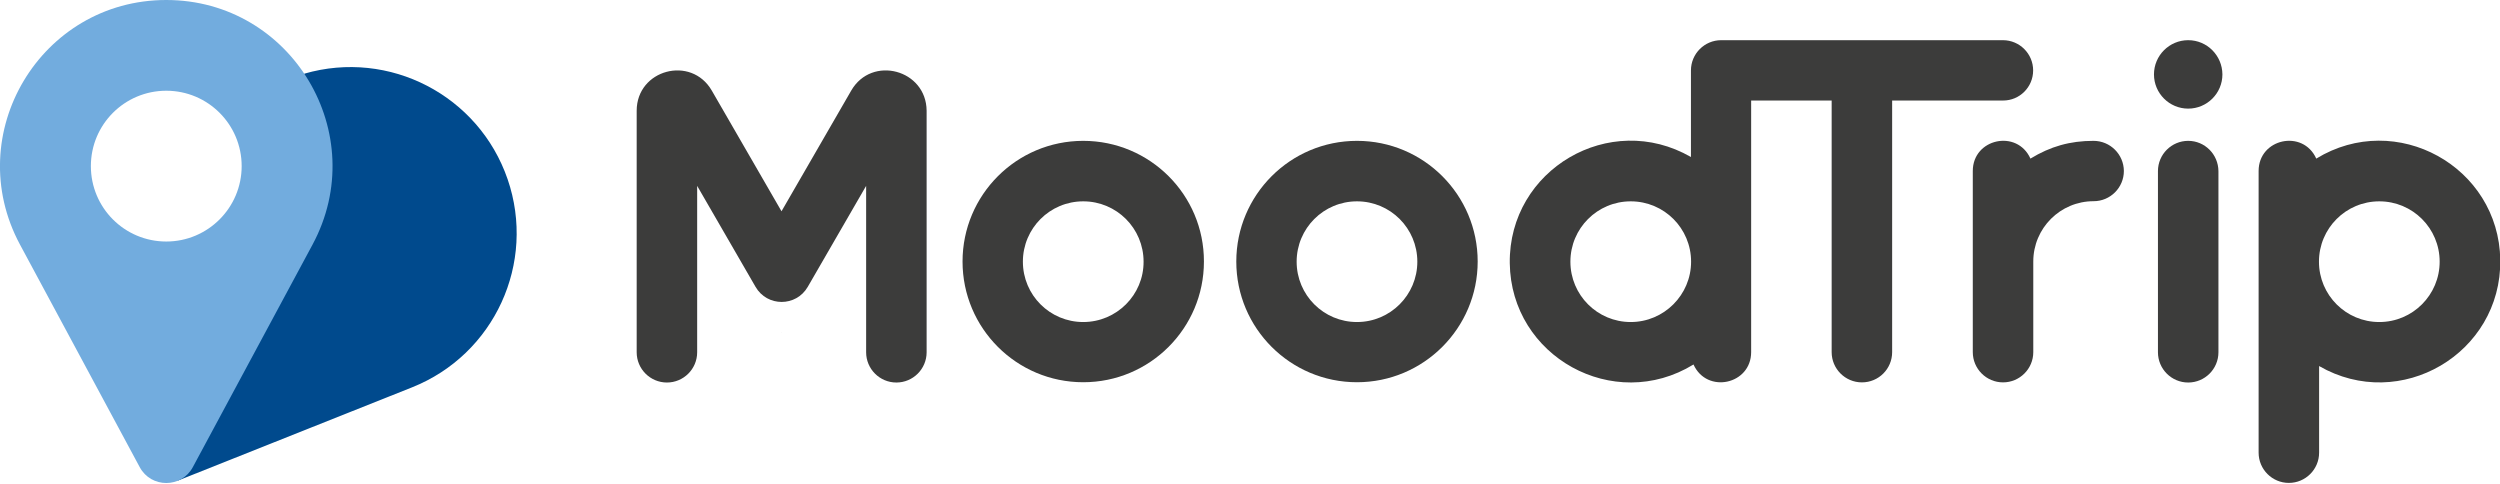
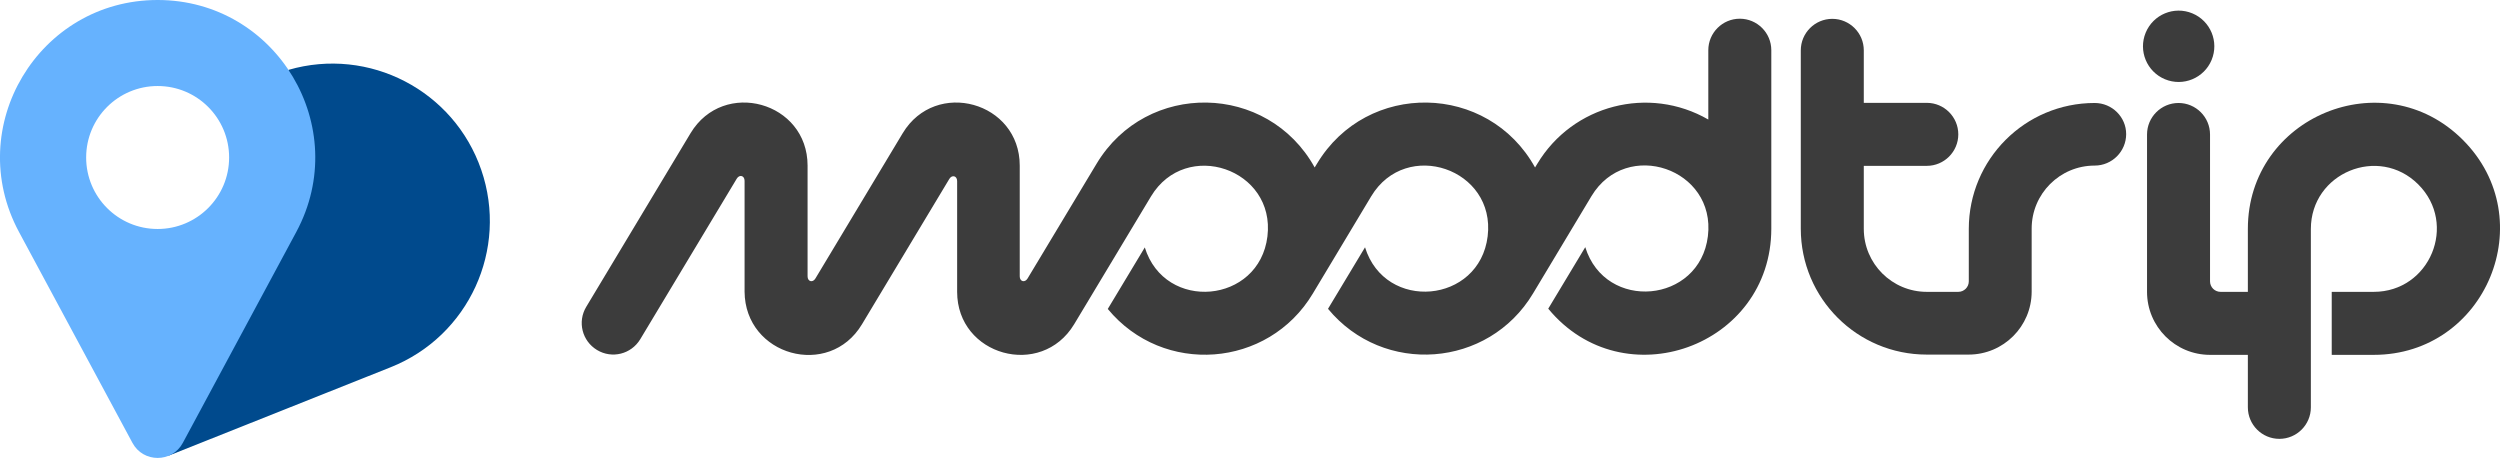
- <svg xmlns="http://www.w3.org/2000/svg" version="1.1" id="Layer_1" x="0px" y="0px" viewBox="0 0 176.07 34.02" style="enable-background:new 0 0 176.07 34.02;" xml:space="preserve">
+ <svg xmlns="http://www.w3.org/2000/svg" version="1.1" id="Layer_1" x="0px" y="0px" viewBox="0 0 185.71 34.02" style="enable-background:new 0 0 185.71 34.02;" xml:space="preserve">
  <style type="text/css">
	.st0{fill:#004A8D;}
- 	.st1{fill:#72ACDE;}
- 	.st2{fill:#3C3C3B;}
+ 	.st1{fill:#66B2FE;}
+ 	.st2{fill:#3C3C3C;}
</style>
  <g>
    <g>
      <path class="st0" d="M12.5,33.86c5.51-2.19,11.02-4.39,16.52-6.58c5.8-2.31,8.76-8.76,6.73-14.66c-2.03-5.9-8.33-9.17-14.32-7.43    C18.45,14.75,15.47,24.31,12.5,33.86z" />
      <path class="st1" d="M11.71,0C2.86,0-2.78,9.44,1.41,17.23c2.81,5.22,5.62,10.44,8.43,15.67c0.8,1.49,2.94,1.49,3.74,0    c2.81-5.22,5.62-10.44,8.43-15.67C26.2,9.44,20.55,0,11.71,0z M11.71,17.01c-2.94,0-5.31-2.38-5.31-5.31    c0-2.94,2.38-5.31,5.31-5.31c2.94,0,5.31,2.38,5.31,5.31C17.02,14.63,14.64,17.01,11.71,17.01z" />
    </g>
    <g>
-       <path class="st2" d="M154.11,9.92c-1.17,0-2.13,0.95-2.13,2.13c0,4.25,0,8.5,0,12.76c0,1.17,0.95,2.13,2.13,2.13    c1.17,0,2.13-0.95,2.13-2.13c0-4.25,0-8.5,0-12.76C156.23,10.87,155.28,9.92,154.11,9.92z" />
-       <path class="st2" d="M147.44,9.92c-1.65,0-3.03,0.39-4.44,1.25c-0.94-2.09-4.06-1.41-4.06,0.87c0,4.25,0,8.5,0,12.76    c0,1.17,0.95,2.13,2.13,2.13c1.17,0,2.13-0.95,2.13-2.13c0-2.13,0-4.25,0-6.38c0-2.35,1.9-4.25,4.25-4.25    c1.17,0,2.13-0.95,2.13-2.13C149.57,10.87,148.62,9.92,147.44,9.92z" />
-       <path class="st2" d="M59.95,6.38c-1.64,2.83-3.27,5.67-4.91,8.5c-1.64-2.83-3.27-5.67-4.91-8.5c-1.45-2.51-5.29-1.48-5.29,1.42    c0,5.67,0,11.34,0,17.01c0,1.17,0.95,2.13,2.13,2.13c1.17,0,2.13-0.95,2.13-2.13c0-3.91,0-7.81,0-11.72    c1.37,2.37,2.74,4.74,4.11,7.11c0.82,1.42,2.86,1.42,3.68,0c1.37-2.37,2.74-4.74,4.11-7.11c0,3.91,0,7.81,0,11.72    c0,1.17,0.95,2.13,2.13,2.13c1.17,0,2.13-0.95,2.13-2.13c0-5.67,0-11.34,0-17.01C65.24,4.9,61.4,3.87,59.95,6.38z" />
-       <path class="st2" d="M163.13,11.17c-0.94-2.09-4.06-1.41-4.06,0.87c0,6.61,0,13.23,0,19.84c0,1.17,0.95,2.13,2.13,2.13    c1.17,0,2.13-0.95,2.13-2.13c0-2.03,0-4.07,0-6.1c5.71,3.3,12.84-0.88,12.76-7.47C175.99,11.72,168.75,7.73,163.13,11.17z     M167.57,22.68c-2.35,0-4.25-1.9-4.25-4.25c0-2.35,1.9-4.25,4.25-4.25s4.25,1.9,4.25,4.25C171.82,20.77,169.92,22.68,167.57,22.68    z" />
-       <path class="st2" d="M95.57,9.92c-4.7,0-8.5,3.81-8.5,8.5c0,4.7,3.81,8.5,8.5,8.5s8.5-3.81,8.5-8.5    C104.07,13.73,100.27,9.92,95.57,9.92z M95.57,22.68c-2.35,0-4.25-1.9-4.25-4.25c0-2.35,1.9-4.25,4.25-4.25s4.25,1.9,4.25,4.25    C99.82,20.77,97.92,22.68,95.57,22.68z" />
-       <path class="st2" d="M154.11,2.83c-1.33,0-2.41,1.08-2.41,2.41c0,1.33,1.08,2.41,2.41,2.41c1.33,0,2.41-1.08,2.41-2.41    C156.51,3.91,155.44,2.83,154.11,2.83z" />
-       <path class="st2" d="M143.19,4.96c0-1.17-0.95-2.13-2.13-2.13c-6.61,0-13.23,0-19.84,0c-1.17,0-2.13,0.95-2.13,2.13    c0,2.03,0,4.07,0,6.1c-5.71-3.3-12.84,0.88-12.76,7.47c0.08,6.59,7.32,10.59,12.94,7.14c0.94,2.09,4.06,1.41,4.06-0.87    c0-5.91,0-11.81,0-17.72c1.89,0,3.78,0,5.67,0c0,5.91,0,11.81,0,17.72c0,1.17,0.95,2.13,2.13,2.13s2.13-0.95,2.13-2.13    c0-5.91,0-11.81,0-17.72c2.6,0,5.2,0,7.8,0C142.24,7.09,143.19,6.13,143.19,4.96z M114.85,22.68c-2.35,0-4.25-1.9-4.25-4.25    c0-2.35,1.9-4.25,4.25-4.25s4.25,1.9,4.25,4.25C119.1,20.77,117.19,22.68,114.85,22.68z" />
-       <path class="st2" d="M76.29,9.92c-4.7,0-8.5,3.81-8.5,8.5c0,4.7,3.81,8.5,8.5,8.5c4.7,0,8.5-3.81,8.5-8.5    C84.8,13.73,80.99,9.92,76.29,9.92z M76.29,22.68c-2.35,0-4.25-1.9-4.25-4.25c0-2.35,1.9-4.25,4.25-4.25    c2.35,0,4.25,1.9,4.25,4.25C80.55,20.77,78.64,22.68,76.29,22.68z" />
-       <polygon class="st2" points="55.03,23.4 55.05,23.4 55.04,23.39   " />
+       <g>
+         <path class="st2" d="M155.6,7.65c-5.17,0-9.35,4.19-9.35,9.35c0,1.3,0,2.6,0,3.9c0,0.43-0.35,0.78-0.78,0.78     c-0.78,0-1.56,0-2.34,0c-2.58,0-4.68-2.09-4.68-4.68c0-1.56,0-3.12,0-4.68c1.56,0,3.12,0,4.68,0c1.29,0,2.34-1.05,2.34-2.34     c0-1.29-1.05-2.34-2.34-2.34c-1.56,0-3.12,0-4.68,0c0-1.3,0-2.6,0-3.9c0-1.29-1.05-2.34-2.34-2.34c-1.29,0-2.34,1.05-2.34,2.34     c0,4.42,0,8.83,0,13.25c0,5.17,4.19,9.35,9.35,9.35c1.04,0,2.08,0,3.12,0c2.58,0,4.68-2.09,4.68-4.68c0-1.56,0-3.12,0-4.68     c0-2.58,2.09-4.68,4.68-4.68c1.29,0,2.34-1.05,2.34-2.34C157.94,8.7,156.9,7.65,155.6,7.65z" />
+         <path class="st2" d="M182.95,10.39c-5.89-5.89-15.97-1.72-15.97,6.61c0,1.56,0,3.12,0,4.68c-0.68,0-1.35,0-2.03,0     c-0.43,0-0.78-0.35-0.78-0.78c0-3.64,0-7.28,0-10.91c0-1.29-1.05-2.34-2.34-2.34c-1.29,0-2.34,1.05-2.34,2.34     c0,3.9,0,7.8,0,11.69c0,2.58,2.09,4.68,4.68,4.68c0.94,0,1.87,0,2.81,0c0,1.82,0,2.08,0,3.9c0,1.29,1.05,2.34,2.34,2.34     c1.29,0,2.34-1.05,2.34-2.34c0-4.94,0-8.31,0-13.25c0-4.17,5.04-6.25,7.98-3.31c2.95,2.95,0.86,7.98-3.31,7.98     c-1.04,0-2.08,0-3.12,0c0,1.56,0,3.12,0,4.68c1.04,0,2.08,0,3.12,0C184.67,26.36,188.85,16.29,182.95,10.39z" />
+         <ellipse transform="matrix(0.3827 -0.9239 0.9239 0.3827 96.7248 151.6469)" class="st2" cx="161.84" cy="3.44" rx="2.65" ry="2.65" />
+       </g>
+       <path class="st2" d="M64.03,24.09c2.16-3.6,4.33-7.2,6.49-10.8c0.2-0.33,0.58-0.23,0.58,0.16c0,2.74,0,5.49,0,8.23    c0,4.74,6.24,6.47,8.69,2.41c1.9-3.17,3.8-6.33,5.71-9.5c2.6-4.32,9.26-2.04,8.65,2.97c-0.61,5.01-7.62,5.64-9.11,0.82    c-0.92,1.52-1.83,3.05-2.75,4.57c4.11,4.98,11.91,4.4,15.23-1.14c1.45-2.41,2.9-4.82,4.34-7.23c2.6-4.32,9.26-2.04,8.65,2.97    c-0.61,5.01-7.62,5.64-9.11,0.82c-0.92,1.52-1.83,3.05-2.75,4.57c4.11,4.98,11.91,4.4,15.23-1.14c1.45-2.41,2.9-4.82,4.34-7.23    c2.6-4.32,9.26-2.04,8.65,2.97c-0.61,5.01-7.62,5.64-9.11,0.82c-0.92,1.52-1.83,3.05-2.75,4.57c5.58,6.77,16.57,2.82,16.57-5.95    c0-4.42,0-8.83,0-13.25c0-1.29-1.05-2.34-2.34-2.34s-2.34,1.05-2.34,2.34c0,1.72,0,3.43,0,5.15c-4.42-2.55-10.07-1.09-12.7,3.28    c-0.06,0.09-0.11,0.19-0.17,0.28c-3.49-6.3-12.49-6.46-16.2-0.28c-0.06,0.09-0.11,0.19-0.17,0.28c-3.49-6.3-12.49-6.46-16.2-0.28    c-1.71,2.84-3.42,5.69-5.13,8.53c-0.2,0.33-0.58,0.23-0.58-0.16c0-2.74,0-5.49,0-8.23c0-4.74-6.24-6.47-8.69-2.41    c-2.16,3.6-4.33,7.2-6.49,10.8c-0.2,0.33-0.58,0.23-0.58-0.16c0-2.74,0-5.49,0-8.23c0-4.74-6.24-6.47-8.69-2.41    c-2.58,4.3-5.17,8.6-7.75,12.9c-0.67,1.11-0.31,2.54,0.8,3.21c1.11,0.67,2.54,0.31,3.21-0.8c2.39-3.98,4.78-7.96,7.17-11.93    c0.2-0.33,0.58-0.23,0.58,0.16c0,2.74,0,5.49,0,8.23C55.34,26.43,61.59,28.16,64.03,24.09z" />
    </g>
  </g>
</svg>
